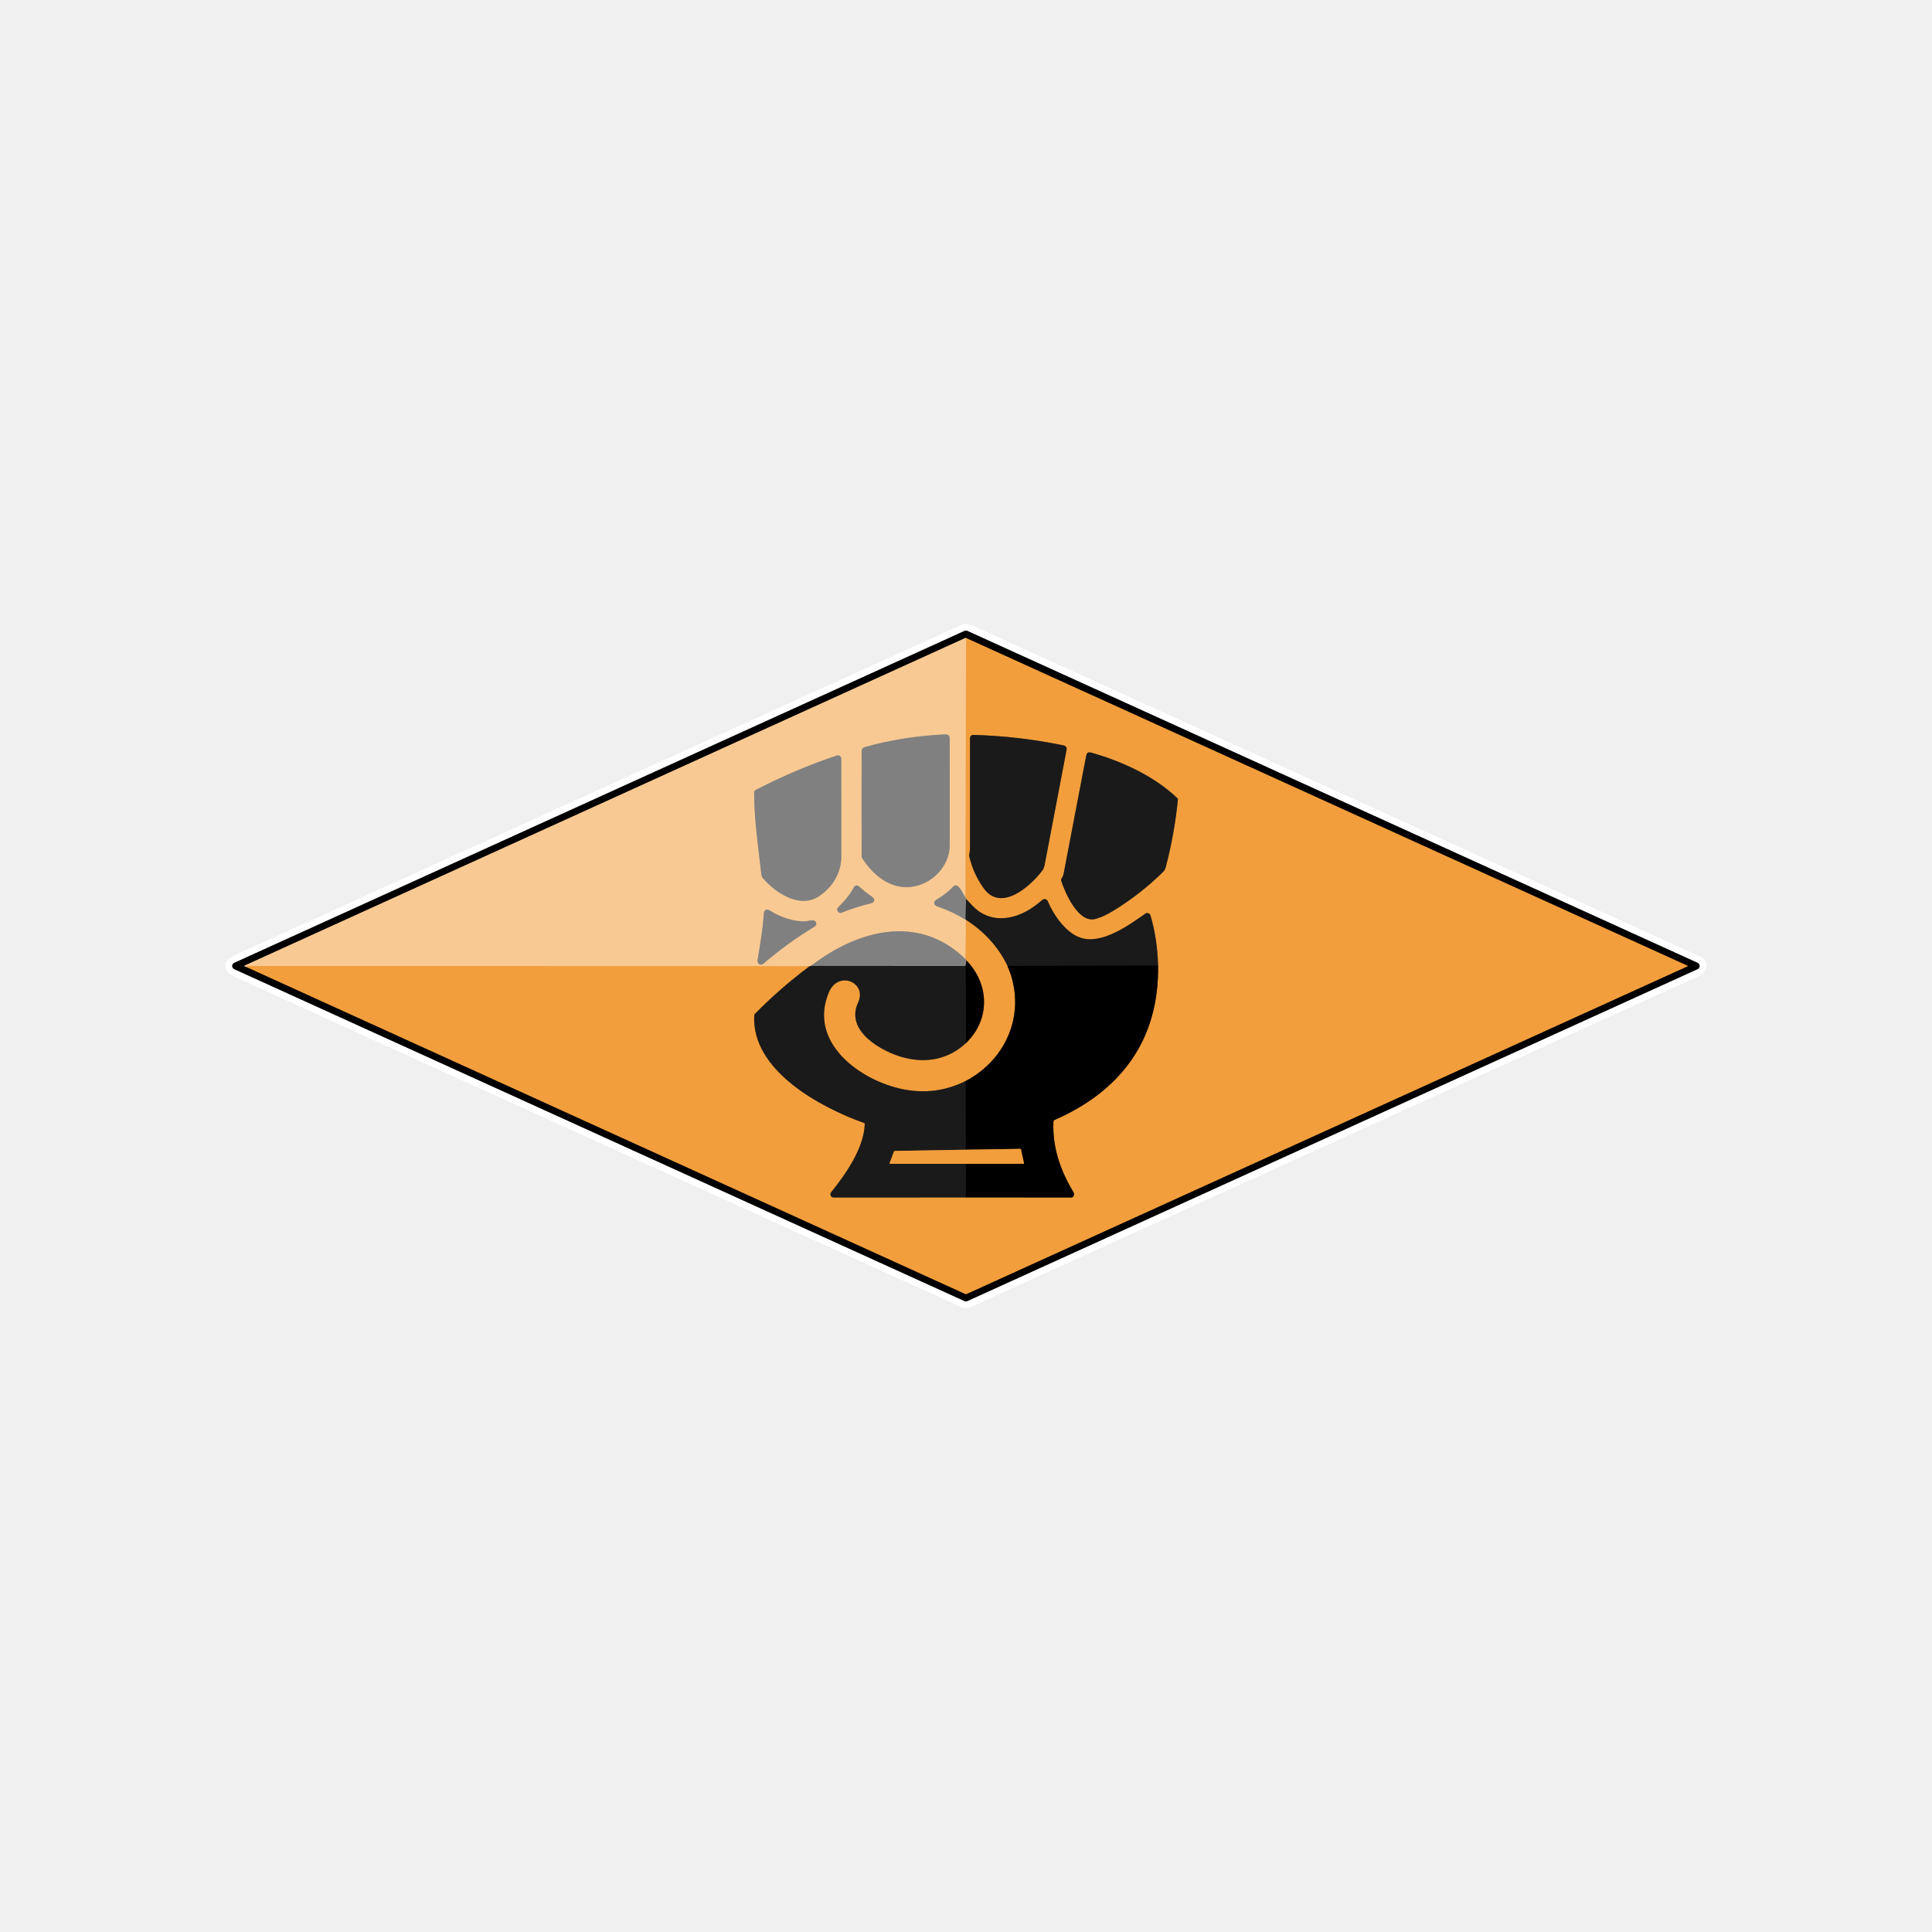
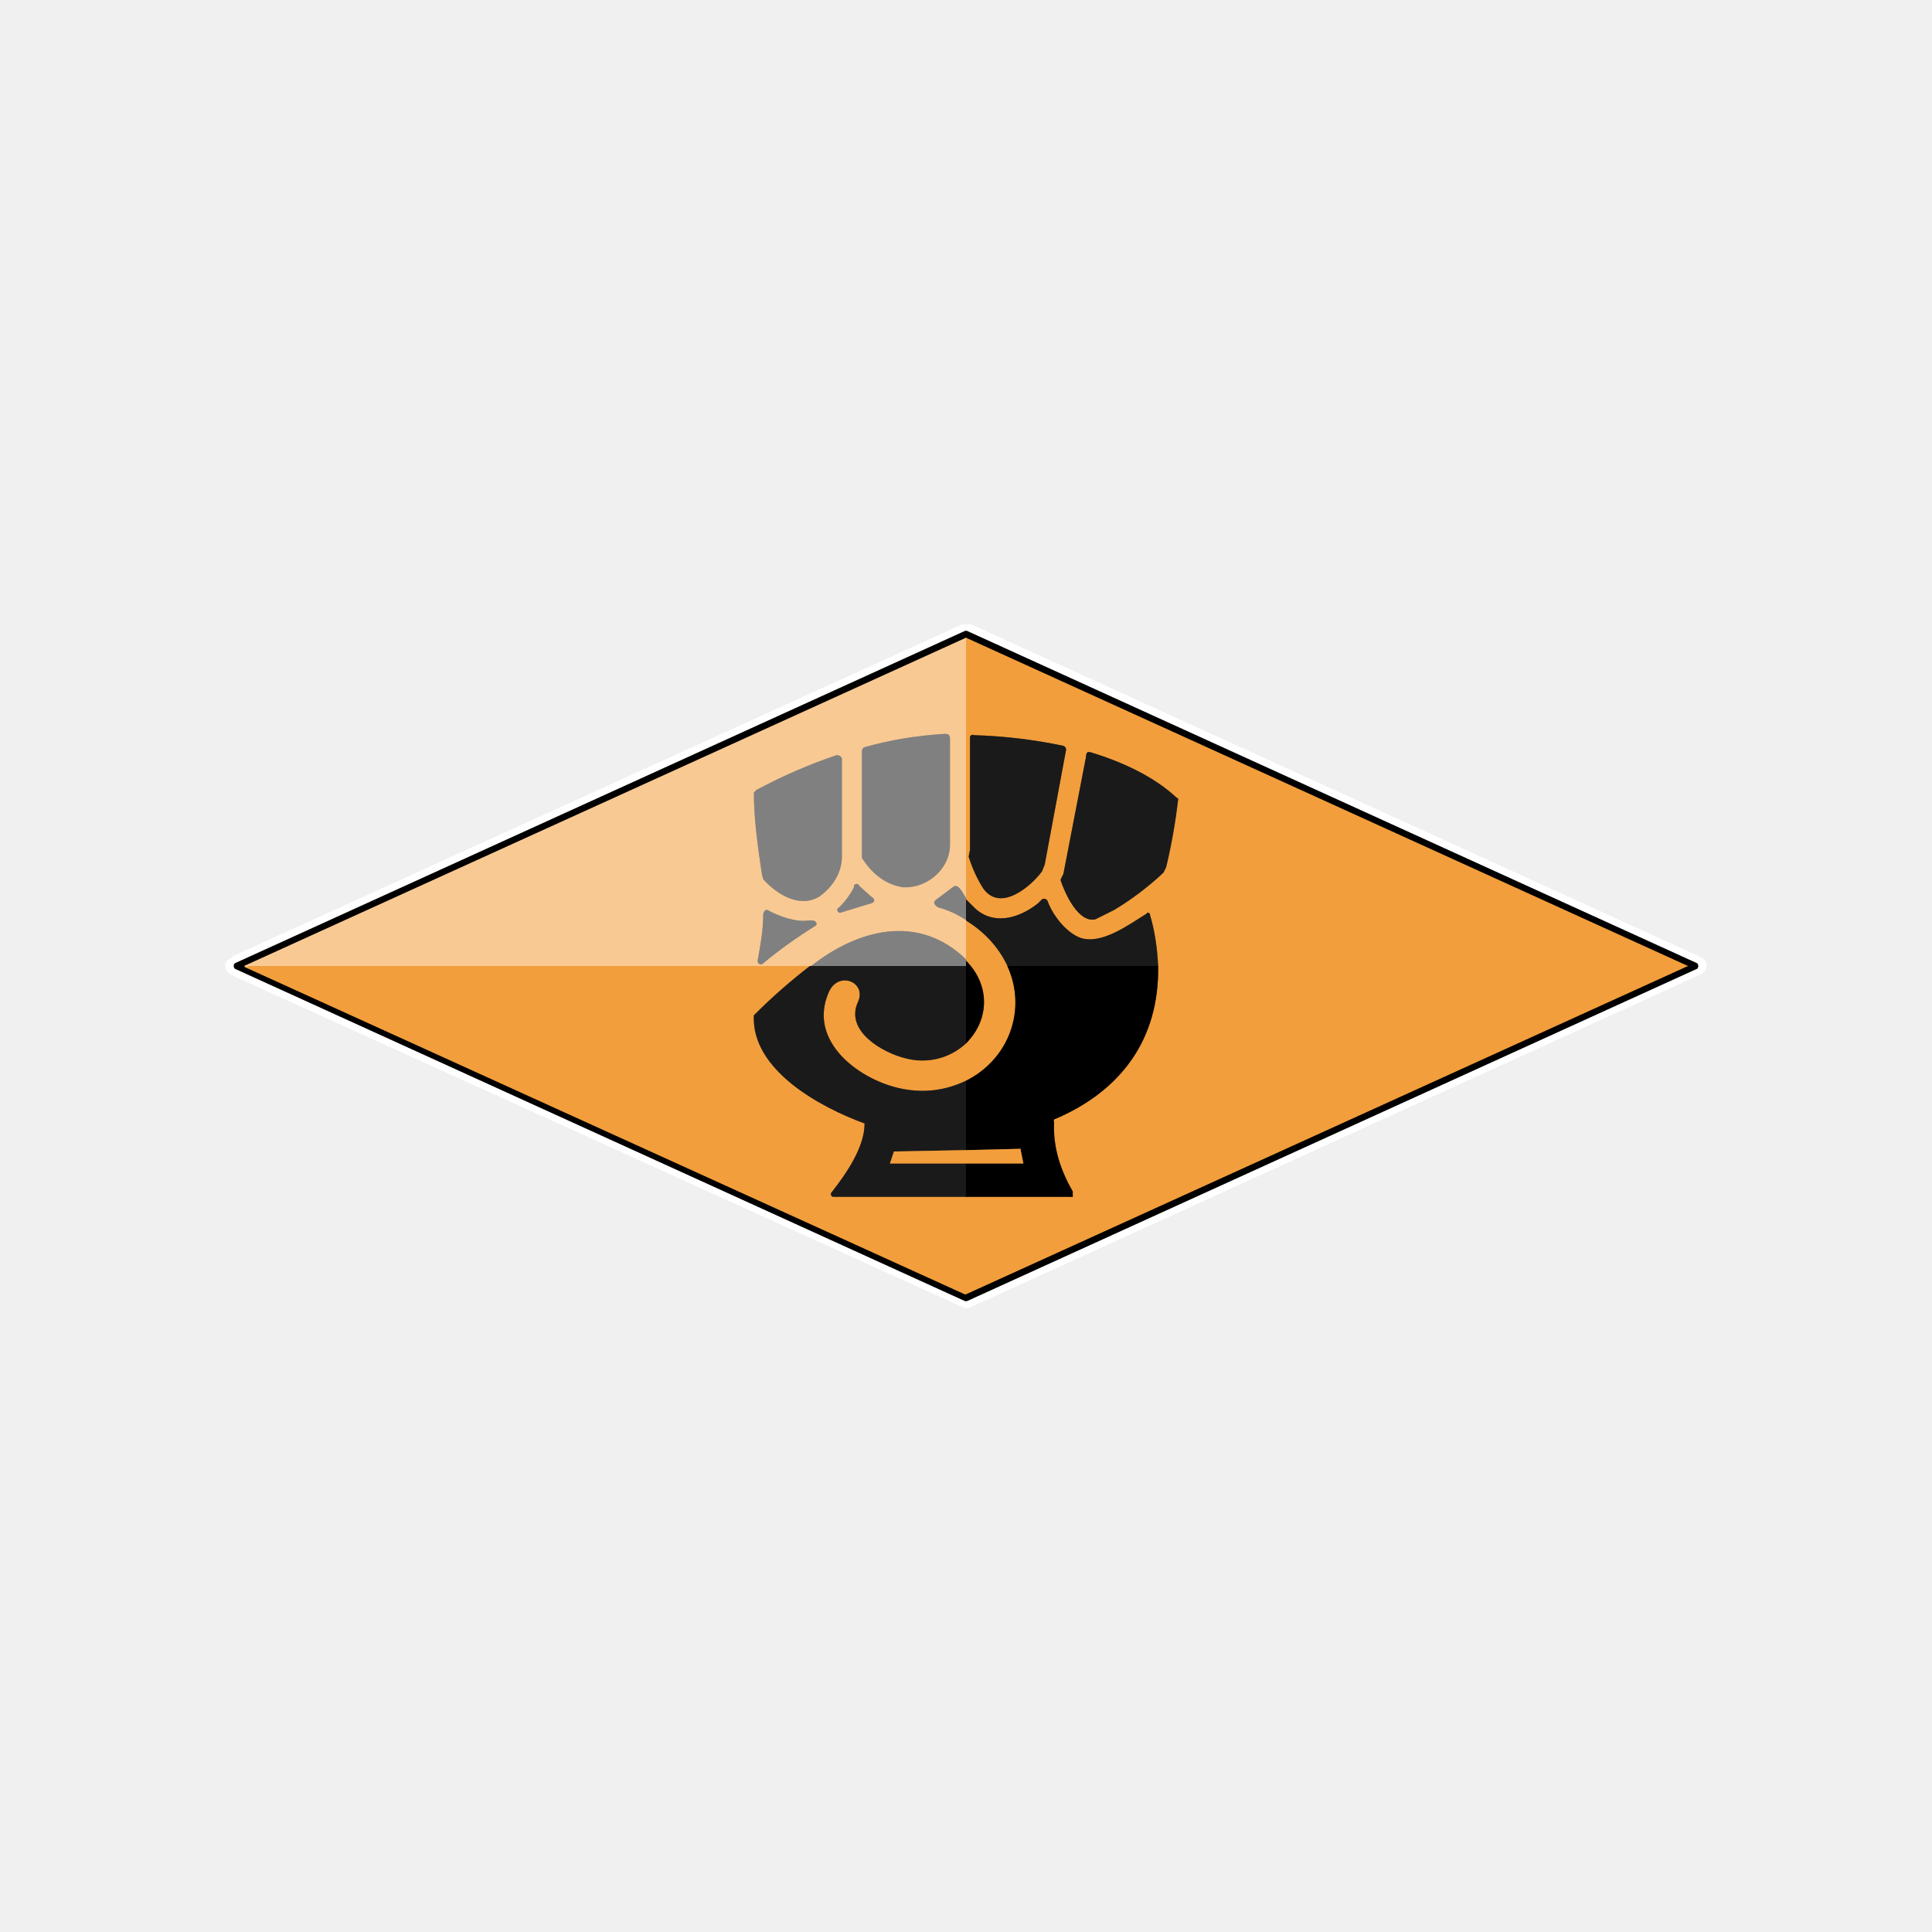
- <svg xmlns="http://www.w3.org/2000/svg" version="1.1" viewBox="0.00 0.00 1448.00 1448.00">
-   <g stroke-width="2.00" fill="none" stroke-linecap="butt">
-     <path stroke="#808080" vector-effect="non-scaling-stroke" d="   M 175.58 721.64   A 2.59 2.59 0.0 0 0 175.58 726.36   L 722.86 975.12   A 2.59 2.59 0.0 0 0 725.00 975.12   L 1272.30 726.35   A 2.59 2.59 0.0 0 0 1272.30 721.63   L 725.02 472.87   A 2.59 2.59 0.0 0 0 722.88 472.87   L 175.58 721.64" />
-     <path stroke="#794f1e" vector-effect="non-scaling-stroke" d="   M 184.25 724.54   L 723.43 969.78   Q 723.95 970.02 724.48 969.78   L 1264.57 724.29   Q 1265.18 724.01 1264.57 723.73   L 724.25 478.29" />
-     <path stroke="#7c654a" vector-effect="non-scaling-stroke" d="   M 724.25 478.29   Q 724.13 478.19 724.02 478.13   Q 723.81 478.02 723.60 478.12   L 183.38 723.67   Q 182.83 723.92 183.35 724.23   Q 183.82 724.51 184.25 724.54" />
-     <path stroke="#f5b468" vector-effect="non-scaling-stroke" d="   M 724.25 478.29   Q 724.35 478.91 724.17 479.45   Q 724.02 479.91 724.02 480.39   L 723.65 672.79" />
-     <path stroke="#bca58a" vector-effect="non-scaling-stroke" d="   M 723.65 672.79   C 721.86 670.30 718.18 660.53 714.35 664.56   Q 708.96 670.23 702.14 674.11   C 699.09 675.85 699.72 678.44 702.88 679.50   Q 713.50 683.04 723.03 688.94   Q 723.29 689.10 723.71 688.95" />
-     <path stroke="#897257" vector-effect="non-scaling-stroke" d="   M 723.71 688.95   Q 724.17 689.11 723.96 689.51" />
-     <path stroke="#f5b468" vector-effect="non-scaling-stroke" d="   M 723.96 689.51   L 723.66 718.87" />
-     <path stroke="#bca58a" vector-effect="non-scaling-stroke" d="   M 723.66 718.87   C 688.32 684.35 642.32 697.29 607.75 723.96" />
-     <path stroke="#897257" vector-effect="non-scaling-stroke" d="   M 607.75 723.96   Q 607.07 723.99 606.55 724.36" />
-     <path stroke="#f5b468" vector-effect="non-scaling-stroke" d="   M 606.55 724.36   Q 605.33 724.19 604.25 724.19   Q 395.59 724.00 186.94 724.00   C 186.03 724.00 185.17 724.40 184.25 724.54" />
-     <path stroke="#794f1e" vector-effect="non-scaling-stroke" d="   M 755.05 723.92   C 769.70 757.34 755.52 793.54 723.70 810.24" />
-     <path stroke="#865c2b" vector-effect="non-scaling-stroke" d="   M 723.70 810.24   Q 701.30 821.39 676.48 816.33   C 644.65 809.83 605.43 781.40 621.17 743.82   C 628.31 726.77 650.19 736.42 643.13 751.46   C 633.03 773.01 661.60 788.66 677.92 792.75   C 694.88 797.00 711.19 793.75 724.05 781.68" />
-     <path stroke="#794f1e" vector-effect="non-scaling-stroke" d="   M 724.05 781.68   C 742.18 764.25 741.73 737.73 724.37 719.91" />
-     <path stroke="#b98f5e" vector-effect="non-scaling-stroke" d="   M 724.37 719.91   Q 724.17 719.34 723.66 718.87" />
-     <path stroke="#865c2b" vector-effect="non-scaling-stroke" d="   M 606.55 724.36   Q 584.73 740.61 565.66 760.05   Q 565.33 760.39 565.30 760.87   C 562.96 802.26 615.00 830.05 647.63 841.66   Q 648.15 841.85 648.13 842.39   C 647.61 860.42 633.86 880.06 622.90 893.62   A 2.38 2.38 0.0 0 0 624.75 897.49   L 723.75 897.46" />
-     <path stroke="#794f1e" vector-effect="non-scaling-stroke" d="   M 723.75 897.46   L 803.08 897.48   A 1.37 1.34 24.1 0 0 803.97 897.15   C 805.22 896.03 805.26 894.77 804.38 893.28   C 794.72 877.08 788.66 859.77 789.54 840.69   A 1.51 1.50 -10.8 0 1 790.44 839.38   C 840.16 817.60 868.82 779.20 867.96 723.75" />
-     <path stroke="#865c2b" vector-effect="non-scaling-stroke" d="   M 867.96 723.75   Q 867.38 703.21 862.23 686.05   Q 861.76 684.46 859.63 684.29   Q 859.16 684.25 858.77 684.52   C 846.38 693.22 825.89 708.24 809.79 702.82   C 798.66 699.07 789.49 685.53 785.26 675.43   A 2.53 2.52 59.9 0 0 781.39 674.40   Q 779.72 675.69 777.50 677.49   C 763.42 688.92 743.43 693.66 729.26 679.26   Q 726.59 676.54 724.04 673.75" />
-     <path stroke="#b98f5e" vector-effect="non-scaling-stroke" d="   M 724.04 673.75   L 723.65 672.79" />
-     <path stroke="#404040" vector-effect="non-scaling-stroke" d="   M 724.37 719.91   L 723.71 724.00" />
-     <path stroke="#4d4d4d" vector-effect="non-scaling-stroke" d="   M 723.71 724.00   L 607.75 723.96" />
-     <path stroke="#4d4d4d" vector-effect="non-scaling-stroke" d="   M 724.04 673.75   L 723.71 688.95" />
-     <path stroke="#865c2b" vector-effect="non-scaling-stroke" d="   M 723.79 861.69   L 670.74 862.58   Q 670.18 862.59 669.98 863.12   L 666.74 871.74   Q 666.55 872.26 667.10 872.26   L 724.00 872.29" />
-     <path stroke="#0d0d0d" vector-effect="non-scaling-stroke" d="   M 867.96 723.75   L 755.05 723.92" />
-     <path stroke="#865c2b" vector-effect="non-scaling-stroke" d="   M 755.05 723.92   Q 744.72 702.71 723.96 689.51" />
-     <path stroke="#0d0d0d" vector-effect="non-scaling-stroke" d="   M 723.75 897.46   L 724.00 872.29" />
-     <path stroke="#794f1e" vector-effect="non-scaling-stroke" d="   M 724.00 872.29   L 767.04 872.25   Q 767.55 872.25 767.44 871.76   L 765.20 861.52   Q 765.10 861.04 764.60 861.05   L 723.79 861.69" />
-     <path stroke="#0d0d0d" vector-effect="non-scaling-stroke" d="   M 723.79 861.69   L 723.70 810.24" />
-     <path stroke="#0d0d0d" vector-effect="non-scaling-stroke" d="   M 724.05 781.68   L 723.71 724.00" />
-     <path stroke="#bca58a" vector-effect="non-scaling-stroke" d="   M 646.06 643.02   C 653.01 653.74 663.34 663.48 676.58 664.76   C 694.27 666.46 711.79 651.76 711.77 633.34   Q 711.73 593.67 711.76 554.00   C 711.76 550.98 710.57 550.31 707.74 550.45   Q 676.01 552.03 648.23 559.92   C 646.13 560.52 645.78 561.78 645.78 563.75   Q 645.67 602.92 645.79 642.10   A 1.70 1.70 0.0 0 0 646.06 643.02" />
-     <path stroke="#bca58a" vector-effect="non-scaling-stroke" d="   M 572.09 658.53   C 581.85 669.58 599.48 681.12 613.71 671.76   C 624.10 664.92 630.56 654.22 630.54 641.67   Q 630.47 605.36 630.50 569.06   C 630.51 566.97 629.14 565.63 627.07 566.31   Q 597.27 576.22 567.17 591.65   Q 566.29 592.10 565.58 592.80   Q 565.21 593.15 565.21 593.67   C 565.20 614.03 568.31 634.71 570.60 654.94   Q 570.84 657.11 572.09 658.53" />
-     <path stroke="#bca58a" vector-effect="non-scaling-stroke" d="   M 629.22 684.07   A 1.36 1.36 0.0 0 0 630.40 684.16   Q 641.04 679.84 652.69 677.00   C 655.92 676.20 655.94 673.76 653.38 671.97   Q 648.22 668.38 643.55 664.20   A 2.23 2.23 0.0 0 0 640.10 664.79   Q 635.71 672.86 628.65 679.51   C 626.80 681.26 627.15 682.85 629.22 684.07" />
-     <path stroke="#bca58a" vector-effect="non-scaling-stroke" d="   M 567.83 719.46   C 567.36 722.37 570.00 724.12 572.35 722.10   Q 590.48 706.54 610.69 694.35   A 2.33 2.32 -25.8 0 0 611.67 691.55   C 610.54 688.54 606.96 690.18 604.75 690.39   C 595.61 691.28 584.72 687.37 577.08 682.52   C 574.38 680.80 572.64 682.08 572.45 685.12   C 571.71 696.60 569.66 708.10 567.83 719.46" />
-     <path stroke="#865c2b" vector-effect="non-scaling-stroke" d="   M 737.39 665.87   C 750.41 683.90 772.50 663.96 781.01 652.68   Q 782.44 650.78 782.92 648.27   Q 791.28 604.81 799.39 561.83   A 2.69 2.69 0.0 0 0 797.30 558.71   Q 763.78 551.74 729.56 550.80   A 2.49 2.49 0.0 0 0 727.00 553.29   Q 727.00 594.67 726.99 636.56   C 726.99 638.08 726.20 640.78 726.49 641.99   Q 729.57 655.05 737.39 665.87" />
-     <path stroke="#865c2b" vector-effect="non-scaling-stroke" d="   M 795.28 659.85   C 798.15 668.91 808.06 691.89 820.74 688.79   Q 826.63 687.35 834.68 682.42   Q 854.80 670.09 871.66 653.50   Q 873.11 652.08 873.64 650.10   Q 880.26 625.10 882.81 599.18   A 1.07 1.06 25.1 0 0 882.49 598.31   C 865.15 581.73 841.05 570.64 818.07 564.16   C 815.18 563.34 814.48 564.36 813.97 567.00   Q 805.50 610.95 797.16 654.93   Q 796.83 656.63 795.40 658.92   Q 795.13 659.36 795.28 659.85" />
+ <svg xmlns="http://www.w3.org/2000/svg" viewBox="0 0 1448 1448">
+   <g fill="none" stroke-width="2">
+     <path stroke="gray" d="M176 722a3 3 0 0 0 0 4l547 249a3 3 0 0 0 2 0l547-249a3 3 0 0 0 0-4L725 473a3 3 0 0 0-2 0L176 722" vector-effect="non-scaling-stroke" />
+     <path stroke="#794f1e" d="m184 725 539 245h1l541-246-541-246" vector-effect="non-scaling-stroke" />
+     <path stroke="#7c654a" d="M724 478 183 724l1 1" vector-effect="non-scaling-stroke" />
+     <path stroke="#f5b468" d="M724 478v195" vector-effect="non-scaling-stroke" />
+     <path stroke="#bca58a" d="M724 673c-2-3-6-12-10-8l-12 9c-3 2-2 4 1 6q11 3 20 9h1" vector-effect="non-scaling-stroke" />
+     <path stroke="#897257" d="M724 689v1" vector-effect="non-scaling-stroke" />
+     <path stroke="#f5b468" d="M724 690v29" vector-effect="non-scaling-stroke" />
+     <path stroke="#bca58a" d="M724 719c-36-35-82-22-116 5" vector-effect="non-scaling-stroke" />
+     <path stroke="#897257" d="M608 724h-1" vector-effect="non-scaling-stroke" />
+     <path stroke="#f5b468" d="M607 724H187l-3 1" vector-effect="non-scaling-stroke" />
+     <path stroke="#794f1e" d="M755 724c15 33 1 70-31 86" vector-effect="non-scaling-stroke" />
+     <path stroke="#865c2b" d="M724 810q-23 11-48 6c-31-6-71-35-55-72 7-17 29-8 22 7-10 22 19 38 35 42 17 4 33 1 46-11" vector-effect="non-scaling-stroke" />
+     <path stroke="#794f1e" d="M724 782c18-18 18-44 0-62" vector-effect="non-scaling-stroke" />
+     <path stroke="#b98f5e" d="M724 720v-1" vector-effect="non-scaling-stroke" />
+     <path stroke="#865c2b" d="M607 724q-22 17-41 36l-1 1c-2 41 50 69 83 81 0 18-14 38-25 52a2 2 0 0 0 2 3h99" vector-effect="non-scaling-stroke" />
+     <path stroke="#794f1e" d="M724 897h79a1 1 24 0 0 1 0v-4a93 93 0 0 1-14-52 2 2-11 0 1 0-2c50-21 79-60 78-115" vector-effect="non-scaling-stroke" />
+     <path stroke="#865c2b" d="M868 724q-1-21-6-38 0-2-2-2l-1 1c-13 8-33 23-49 18-11-4-21-17-25-28a3 3 60 0 0-4-1l-3 3c-15 12-35 17-49 2l-5-5" vector-effect="non-scaling-stroke" />
+     <path stroke="#b98f5e" d="M724 674v-1" vector-effect="non-scaling-stroke" />
+     <path stroke="#404040" d="M724 720v4" vector-effect="non-scaling-stroke" />
+     <path stroke="#4d4d4d" d="M724 724H608m116-50v15" vector-effect="non-scaling-stroke" />
+     <path stroke="#865c2b" d="m724 862-53 1h-1l-3 9h57" vector-effect="non-scaling-stroke" />
+     <path stroke="#0d0d0d" d="M868 724H755" vector-effect="non-scaling-stroke" />
+     <path stroke="#865c2b" d="M755 724q-10-21-31-34" vector-effect="non-scaling-stroke" />
+     <path stroke="#0d0d0d" d="M724 897v-25" vector-effect="non-scaling-stroke" />
+     <path stroke="#794f1e" d="M724 872h43q1 0 0 0l-2-10v-1l-41 1" vector-effect="non-scaling-stroke" />
+     <path stroke="#0d0d0d" d="M724 862v-52m0-28v-58" vector-effect="non-scaling-stroke" />
+     <path stroke="#bca58a" d="M646 643c7 11 17 20 31 22 17 1 35-13 35-32v-79c0-3-1-4-4-4q-32 2-60 10c-2 1-2 2-2 4v78a2 2 0 0 0 0 1m-74 16c10 11 27 22 42 13 10-7 17-18 17-30v-73c0-2-2-3-4-3q-30 10-60 26l-1 1-1 1c0 20 3 41 6 61l1 4m57 25a1 1 0 0 0 1 0l23-7c3-1 3-3 0-5l-9-8a2 2 0 0 0-4 1q-4 8-11 15c-2 1-2 3 0 4m-61 35c-1 3 2 5 4 3q18-15 39-28a2 2-26 0 0 1-2c-1-3-5-2-7-2-9 1-20-3-28-7-3-2-4-1-5 2 0 12-2 23-4 34" vector-effect="non-scaling-stroke" />
+     <path stroke="#865c2b" d="M737 666c13 18 36-2 44-13l2-5 16-86a3 3 0 0 0-2-3q-33-7-67-8a2 2 0 0 0-3 2v84l-1 5q4 13 11 24m58-6c3 9 13 32 26 29l14-7q20-12 37-28l2-4q6-25 9-51a1 1 25 0 0-1-1c-17-16-41-27-64-34-3-1-4 0-4 3l-17 88-2 4v1" vector-effect="non-scaling-stroke" />
  </g>
-   <path fill="#ffffff" d="   M 719.55 979.21   C 537.84 896.65 356.05 814.25 174.46 731.42   C 169.81 729.30 166.98 724.51 170.20 719.95   Q 171.75 717.78 176.20 715.75   Q 448.73 591.88 721.25 468.01   Q 724.08 466.72 727.61 468.33   Q 1000.67 592.56 1273.77 716.70   C 1281.14 720.05 1280.52 728.23 1273.40 731.47   Q 1001.26 855.20 729.09 978.88   C 725.30 980.61 723.60 981.05 719.55 979.21   Z   M 175.58 721.64   A 2.59 2.59 0.0 0 0 175.58 726.36   L 722.86 975.12   A 2.59 2.59 0.0 0 0 725.00 975.12   L 1272.30 726.35   A 2.59 2.59 0.0 0 0 1272.30 721.63   L 725.02 472.87   A 2.59 2.59 0.0 0 0 722.88 472.87   L 175.58 721.64   Z" />
-   <path fill="#000000" d="   M 175.58 721.64   L 722.88 472.87   A 2.59 2.59 0.0 0 1 725.02 472.87   L 1272.30 721.63   A 2.59 2.59 0.0 0 1 1272.30 726.35   L 725.00 975.12   A 2.59 2.59 0.0 0 1 722.86 975.12   L 175.58 726.36   A 2.59 2.59 0.0 0 1 175.58 721.64   Z   M 184.25 724.54   L 723.43 969.78   Q 723.95 970.02 724.48 969.78   L 1264.57 724.29   Q 1265.18 724.01 1264.57 723.73   L 724.25 478.29   Q 724.13 478.19 724.02 478.13   Q 723.81 478.02 723.60 478.12   L 183.38 723.67   Q 182.83 723.92 183.35 724.23   Q 183.82 724.51 184.25 724.54   Z" />
-   <path fill="#f8c993" d="   M 724.25 478.29   Q 724.35 478.91 724.17 479.45   Q 724.02 479.91 724.02 480.39   L 723.65 672.79   C 721.86 670.30 718.18 660.53 714.35 664.56   Q 708.96 670.23 702.14 674.11   C 699.09 675.85 699.72 678.44 702.88 679.50   Q 713.50 683.04 723.03 688.94   Q 723.29 689.10 723.71 688.95   Q 724.17 689.11 723.96 689.51   L 723.66 718.87   C 688.32 684.35 642.32 697.29 607.75 723.96   Q 607.07 723.99 606.55 724.36   Q 605.33 724.19 604.25 724.19   Q 395.59 724.00 186.94 724.00   C 186.03 724.00 185.17 724.40 184.25 724.54   Q 183.82 724.51 183.35 724.23   Q 182.83 723.92 183.38 723.67   L 723.60 478.12   Q 723.81 478.02 724.02 478.13   Q 724.13 478.19 724.25 478.29   Z   M 646.06 643.02   C 653.01 653.74 663.34 663.48 676.58 664.76   C 694.27 666.46 711.79 651.76 711.77 633.34   Q 711.73 593.67 711.76 554.00   C 711.76 550.98 710.57 550.31 707.74 550.45   Q 676.01 552.03 648.23 559.92   C 646.13 560.52 645.78 561.78 645.78 563.75   Q 645.67 602.92 645.79 642.10   A 1.70 1.70 0.0 0 0 646.06 643.02   Z   M 572.09 658.53   C 581.85 669.58 599.48 681.12 613.71 671.76   C 624.10 664.92 630.56 654.22 630.54 641.67   Q 630.47 605.36 630.50 569.06   C 630.51 566.97 629.14 565.63 627.07 566.31   Q 597.27 576.22 567.17 591.65   Q 566.29 592.10 565.58 592.80   Q 565.21 593.15 565.21 593.67   C 565.20 614.03 568.31 634.71 570.60 654.94   Q 570.84 657.11 572.09 658.53   Z   M 629.22 684.07   A 1.36 1.36 0.0 0 0 630.40 684.16   Q 641.04 679.84 652.69 677.00   C 655.92 676.20 655.94 673.76 653.38 671.97   Q 648.22 668.38 643.55 664.20   A 2.23 2.23 0.0 0 0 640.10 664.79   Q 635.71 672.86 628.65 679.51   C 626.80 681.26 627.15 682.85 629.22 684.07   Z   M 567.83 719.46   C 567.36 722.37 570.00 724.12 572.35 722.10   Q 590.48 706.54 610.69 694.35   A 2.33 2.32 -25.8 0 0 611.67 691.55   C 610.54 688.54 606.96 690.18 604.75 690.39   C 595.61 691.28 584.72 687.37 577.08 682.52   C 574.38 680.80 572.64 682.08 572.45 685.12   C 571.71 696.60 569.66 708.10 567.83 719.46   Z" />
-   <path fill="#f29e3c" d="   M 724.25 478.29   L 1264.57 723.73   Q 1265.18 724.01 1264.57 724.29   L 724.48 969.78   Q 723.95 970.02 723.43 969.78   L 184.25 724.54   C 185.17 724.40 186.03 724.00 186.94 724.00   Q 395.59 724.00 604.25 724.19   Q 605.33 724.19 606.55 724.36   Q 584.73 740.61 565.66 760.05   Q 565.33 760.39 565.30 760.87   C 562.96 802.26 615.00 830.05 647.63 841.66   Q 648.15 841.85 648.13 842.39   C 647.61 860.42 633.86 880.06 622.90 893.62   A 2.38 2.38 0.0 0 0 624.75 897.49   L 723.75 897.46   L 803.08 897.48   A 1.37 1.34 24.1 0 0 803.97 897.15   C 805.22 896.03 805.26 894.77 804.38 893.28   C 794.72 877.08 788.66 859.77 789.54 840.69   A 1.51 1.50 -10.8 0 1 790.44 839.38   C 840.16 817.60 868.82 779.20 867.96 723.75   Q 867.38 703.21 862.23 686.05   Q 861.76 684.46 859.63 684.29   Q 859.16 684.25 858.77 684.52   C 846.38 693.22 825.89 708.24 809.79 702.82   C 798.66 699.07 789.49 685.53 785.26 675.43   A 2.53 2.52 59.9 0 0 781.39 674.40   Q 779.72 675.69 777.50 677.49   C 763.42 688.92 743.43 693.66 729.26 679.26   Q 726.59 676.54 724.04 673.75   L 723.65 672.79   L 724.02 480.39   Q 724.02 479.91 724.17 479.45   Q 724.35 478.91 724.25 478.29   Z   M 737.39 665.87   C 750.41 683.90 772.50 663.96 781.01 652.68   Q 782.44 650.78 782.92 648.27   Q 791.28 604.81 799.39 561.83   A 2.69 2.69 0.0 0 0 797.30 558.71   Q 763.78 551.74 729.56 550.80   A 2.49 2.49 0.0 0 0 727.00 553.29   Q 727.00 594.67 726.99 636.56   C 726.99 638.08 726.20 640.78 726.49 641.99   Q 729.57 655.05 737.39 665.87   Z   M 795.28 659.85   C 798.15 668.91 808.06 691.89 820.74 688.79   Q 826.63 687.35 834.68 682.42   Q 854.80 670.09 871.66 653.50   Q 873.11 652.08 873.64 650.10   Q 880.26 625.10 882.81 599.18   A 1.07 1.06 25.1 0 0 882.49 598.31   C 865.15 581.73 841.05 570.64 818.07 564.16   C 815.18 563.34 814.48 564.36 813.97 567.00   Q 805.50 610.95 797.16 654.93   Q 796.83 656.63 795.40 658.92   Q 795.13 659.36 795.28 659.85   Z" />
-   <path fill="#808080" d="   M 676.58 664.76   C 663.34 663.48 653.01 653.74 646.06 643.02   A 1.70 1.70 0.0 0 1 645.79 642.10   Q 645.67 602.92 645.78 563.75   C 645.78 561.78 646.13 560.52 648.23 559.92   Q 676.01 552.03 707.74 550.45   C 710.57 550.31 711.76 550.98 711.76 554.00   Q 711.73 593.67 711.77 633.34   C 711.79 651.76 694.27 666.46 676.58 664.76   Z" />
-   <path fill="#1a1a1a" d="   M 781.01 652.68   C 772.50 663.96 750.41 683.90 737.39 665.87   Q 729.57 655.05 726.49 641.99   C 726.20 640.78 726.99 638.08 726.99 636.56   Q 727.00 594.67 727.00 553.29   A 2.49 2.49 0.0 0 1 729.56 550.80   Q 763.78 551.74 797.30 558.71   A 2.69 2.69 0.0 0 1 799.39 561.83   Q 791.28 604.81 782.92 648.27   Q 782.44 650.78 781.01 652.68   Z" />
-   <path fill="#1a1a1a" d="   M 820.74 688.79   C 808.06 691.89 798.15 668.91 795.28 659.85   Q 795.13 659.36 795.40 658.92   Q 796.83 656.63 797.16 654.93   Q 805.50 610.95 813.97 567.00   C 814.48 564.36 815.18 563.34 818.07 564.16   C 841.05 570.64 865.15 581.73 882.49 598.31   A 1.07 1.06 25.1 0 1 882.81 599.18   Q 880.26 625.10 873.64 650.10   Q 873.11 652.08 871.66 653.50   Q 854.80 670.09 834.68 682.42   Q 826.63 687.35 820.74 688.79   Z" />
-   <path fill="#808080" d="   M 613.71 671.76   C 599.48 681.12 581.85 669.58 572.09 658.53   Q 570.84 657.11 570.60 654.94   C 568.31 634.71 565.20 614.03 565.21 593.67   Q 565.21 593.15 565.58 592.80   Q 566.29 592.10 567.17 591.65   Q 597.27 576.22 627.07 566.31   C 629.14 565.63 630.51 566.97 630.50 569.06   Q 630.47 605.36 630.54 641.67   C 630.56 654.22 624.10 664.92 613.71 671.76   Z" />
-   <path fill="#808080" d="   M 723.65 672.79   L 724.04 673.75   L 723.71 688.95   Q 723.29 689.10 723.03 688.94   Q 713.50 683.04 702.88 679.50   C 699.72 678.44 699.09 675.85 702.14 674.11   Q 708.96 670.23 714.35 664.56   C 718.18 660.53 721.86 670.30 723.65 672.79   Z" />
-   <path fill="#808080" d="   M 629.22 684.07   C 627.15 682.85 626.80 681.26 628.65 679.51   Q 635.71 672.86 640.10 664.79   A 2.23 2.23 0.0 0 1 643.55 664.20   Q 648.22 668.38 653.38 671.97   C 655.94 673.76 655.92 676.20 652.69 677.00   Q 641.04 679.84 630.40 684.16   A 1.36 1.36 0.0 0 1 629.22 684.07   Z" />
-   <path fill="#1a1a1a" d="   M 724.04 673.75   Q 726.59 676.54 729.26 679.26   C 743.43 693.66 763.42 688.92 777.50 677.49   Q 779.72 675.69 781.39 674.40   A 2.53 2.52 59.9 0 1 785.26 675.43   C 789.49 685.53 798.66 699.07 809.79 702.82   C 825.89 708.24 846.38 693.22 858.77 684.52   Q 859.16 684.25 859.63 684.29   Q 861.76 684.46 862.23 686.05   Q 867.38 703.21 867.96 723.75   L 755.05 723.92   Q 744.72 702.71 723.96 689.51   Q 724.17 689.11 723.71 688.95   L 724.04 673.75   Z" />
-   <path fill="#808080" d="   M 572.35 722.10   C 570.00 724.12 567.36 722.37 567.83 719.46   C 569.66 708.10 571.71 696.60 572.45 685.12   C 572.64 682.08 574.38 680.80 577.08 682.52   C 584.72 687.37 595.61 691.28 604.75 690.39   C 606.96 690.18 610.54 688.54 611.67 691.55   A 2.33 2.32 -25.8 0 1 610.69 694.35   Q 590.48 706.54 572.35 722.10   Z" />
-   <path fill="#f29e3c" d="   M 723.96 689.51   Q 744.72 702.71 755.05 723.92   C 769.70 757.34 755.52 793.54 723.70 810.24   Q 701.30 821.39 676.48 816.33   C 644.65 809.83 605.43 781.40 621.17 743.82   C 628.31 726.77 650.19 736.42 643.13 751.46   C 633.03 773.01 661.60 788.66 677.92 792.75   C 694.88 797.00 711.19 793.75 724.05 781.68   C 742.18 764.25 741.73 737.73 724.37 719.91   Q 724.17 719.34 723.66 718.87   L 723.96 689.51   Z" />
-   <path fill="#808080" d="   M 723.66 718.87   Q 724.17 719.34 724.37 719.91   L 723.71 724.00   L 607.75 723.96   C 642.32 697.29 688.32 684.35 723.66 718.87   Z" />
-   <path fill="#000000" d="   M 724.37 719.91   C 741.73 737.73 742.18 764.25 724.05 781.68   L 723.71 724.00   L 724.37 719.91   Z" />
-   <path fill="#000000" d="   M 867.96 723.75   C 868.82 779.20 840.16 817.60 790.44 839.38   A 1.51 1.50 -10.8 0 0 789.54 840.69   C 788.66 859.77 794.72 877.08 804.38 893.28   C 805.26 894.77 805.22 896.03 803.97 897.15   A 1.37 1.34 24.1 0 1 803.08 897.48   L 723.75 897.46   L 724.00 872.29   L 767.04 872.25   Q 767.55 872.25 767.44 871.76   L 765.20 861.52   Q 765.10 861.04 764.60 861.05   L 723.79 861.69   L 723.70 810.24   C 755.52 793.54 769.70 757.34 755.05 723.92   L 867.96 723.75   Z" />
-   <path fill="#1a1a1a" d="   M 607.75 723.96   L 723.71 724.00   L 724.05 781.68   C 711.19 793.75 694.88 797.00 677.92 792.75   C 661.60 788.66 633.03 773.01 643.13 751.46   C 650.19 736.42 628.31 726.77 621.17 743.82   C 605.43 781.40 644.65 809.83 676.48 816.33   Q 701.30 821.39 723.70 810.24   L 723.79 861.69   L 670.74 862.58   Q 670.18 862.59 669.98 863.12   L 666.74 871.74   Q 666.55 872.26 667.10 872.26   L 724.00 872.29   L 723.75 897.46   L 624.75 897.49   A 2.38 2.38 0.0 0 1 622.90 893.62   C 633.86 880.06 647.61 860.42 648.13 842.39   Q 648.15 841.85 647.63 841.66   C 615.00 830.05 562.96 802.26 565.30 760.87   Q 565.33 760.39 565.66 760.05   Q 584.73 740.61 606.55 724.36   Q 607.07 723.99 607.75 723.96   Z" />
-   <path fill="#f29e3c" d="   M 724.00 872.29   L 667.10 872.26   Q 666.55 872.26 666.74 871.74   L 669.98 863.12   Q 670.18 862.59 670.74 862.58   L 723.79 861.69   L 764.60 861.05   Q 765.10 861.04 765.20 861.52   L 767.44 871.76   Q 767.55 872.25 767.04 872.25   L 724.00 872.29   Z" />
+   <path fill="#fff" d="M720 979 174 731c-4-2-7-6-4-11l6-4 545-248h7l546 249c7 3 7 11-1 14L729 979c-4 2-5 2-9 0ZM176 722a3 3 0 0 0 0 4l547 249a3 3 0 0 0 2 0l547-249a3 3 0 0 0 0-4L725 473a3 3 0 0 0-2 0L176 722Z" />
+   <path d="m176 722 547-249a3 3 0 0 1 2 0l547 249a3 3 0 0 1 0 4L725 975a3 3 0 0 1-2 0L176 726a3 3 0 0 1 0-4Zm8 3 539 245h1l541-246-541-246-541 246 1 1Z" />
+   <path fill="#f8c993" d="M724 478v195c-2-3-6-12-10-8l-12 9c-3 2-2 4 1 6q11 3 20 9h1v30c-36-35-82-22-116 5H187l-3 1-1-1 541-246Zm-78 165c7 11 17 20 31 22 17 1 35-13 35-32v-79c0-3-1-4-4-4q-32 2-60 10c-2 1-2 2-2 4v78a2 2 0 0 0 0 1Zm-74 16c10 11 27 22 42 13 10-7 17-18 17-30v-73c0-2-2-3-4-3q-30 10-60 26l-1 1-1 1c0 20 3 41 6 61l1 4Zm57 25a1 1 0 0 0 1 0l23-7c3-1 3-3 0-5l-9-8a2 2 0 0 0-4 1q-4 8-11 15c-2 1-2 3 0 4Zm-61 35c-1 3 2 5 4 3q18-15 39-28a2 2-26 0 0 1-2c-1-3-5-2-7-2-9 1-20-3-28-7-3-2-4-1-5 2 0 12-2 23-4 34Z" />
+   <path fill="#f29e3c" d="m724 478 541 246-541 246h-1L184 725l3-1h420q-22 17-41 36l-1 1c-2 41 50 69 83 81 0 18-14 38-25 52a2 2 0 0 0 2 3h178a1 1 24 0 0 1 0v-4a93 93 0 0 1-14-52 2 2-11 0 1 0-2c50-21 79-60 78-115q-1-21-6-38 0-2-2-2l-1 1c-13 8-33 23-49 18-11-4-21-17-25-28a3 3 60 0 0-4-1l-3 3c-15 12-35 17-49 2l-5-5V478Zm13 188c13 18 36-2 44-13l2-5 16-86a3 3 0 0 0-2-3q-33-7-67-8a2 2 0 0 0-3 2v84l-1 5q4 13 11 24Zm58-6c3 9 13 32 26 29l14-7q20-12 37-28l2-4q6-25 9-51a1 1 25 0 0-1-1c-17-16-41-27-64-34-3-1-4 0-4 3l-17 88-2 4v1Z" />
+   <path fill="gray" d="M677 665c-14-2-24-11-31-22a2 2 0 0 1 0-1v-78c0-2 0-3 2-4q28-8 60-10c3 0 4 1 4 4v79c0 19-18 33-35 32Z" />
+   <path fill="#1a1a1a" d="M781 653c-8 11-31 31-44 13q-7-11-11-24l1-5v-84a2 2 0 0 1 3-2q34 1 67 8a3 3 0 0 1 2 3l-16 86-2 5Zm40 36c-13 3-23-20-26-29v-1l2-4 17-88c0-3 1-4 4-3 23 7 47 18 64 34a1 1 25 0 1 1 1q-3 26-9 51l-2 4q-17 16-37 28l-14 7Z" />
+   <path fill="gray" d="M614 672c-15 9-32-2-42-13l-1-4c-3-20-6-41-6-61l1-1 1-1q30-16 60-26c2 0 4 1 4 3v73c0 12-7 23-17 30Zm110 1v16h-1q-9-6-20-9c-3-2-4-4-1-6l12-9c4-4 8 5 10 8Zm-95 11c-2-1-2-3 0-4q7-7 11-15a2 2 0 0 1 4-1l9 8c3 2 3 4 0 5l-23 7a1 1 0 0 1-1 0Z" />
+   <path fill="#1a1a1a" d="m724 674 5 5c14 15 34 10 49-2l3-3a3 3 60 0 1 4 1c4 11 14 24 25 28 16 5 36-10 49-18l1-1q2 0 2 2 5 17 6 38H755q-10-21-31-34v-16Z" />
+   <path fill="gray" d="M572 722c-2 2-5 0-4-3 2-11 4-22 4-34 1-3 2-4 5-2 8 4 19 8 28 7 2 0 6-1 7 2a2 2-26 0 1-1 2q-21 13-39 28Z" />
+   <path fill="#f29e3c" d="M724 690q21 13 31 34c15 33 1 70-31 86q-23 11-48 6c-31-6-71-35-55-72 7-17 29-8 22 7-10 22 19 38 35 42 17 4 33 1 46-11 18-18 18-44 0-62v-30Z" />
+   <path fill="gray" d="M724 719v5H608c34-27 80-40 116-5Z" />
+   <path d="M724 720c18 18 18 44 0 62v-62Zm144 4c1 55-28 94-78 115a2 2-11 0 0 0 2c-1 19 5 36 14 52v4a1 1 24 0 1-1 0h-79v-25h43q1 0 0 0l-2-10v-1l-41 1v-52c32-16 46-53 31-86h113Z" />
+   <path fill="#1a1a1a" d="M608 724h116v58a48 48 0 0 1-46 11c-16-4-45-20-35-42 7-15-15-24-22-7-16 37 24 66 55 72q25 5 48-6v52l-53 1h-1l-3 9h57v25h-99a2 2 0 0 1-2-3c11-14 25-34 25-52-33-12-85-40-83-81l1-1q19-19 41-36h1Z" />
+   <path fill="#f29e3c" d="M724 872h-57l3-9h1l53-1 41-1v1l2 10q1 0 0 0h-43Z" />
</svg>
